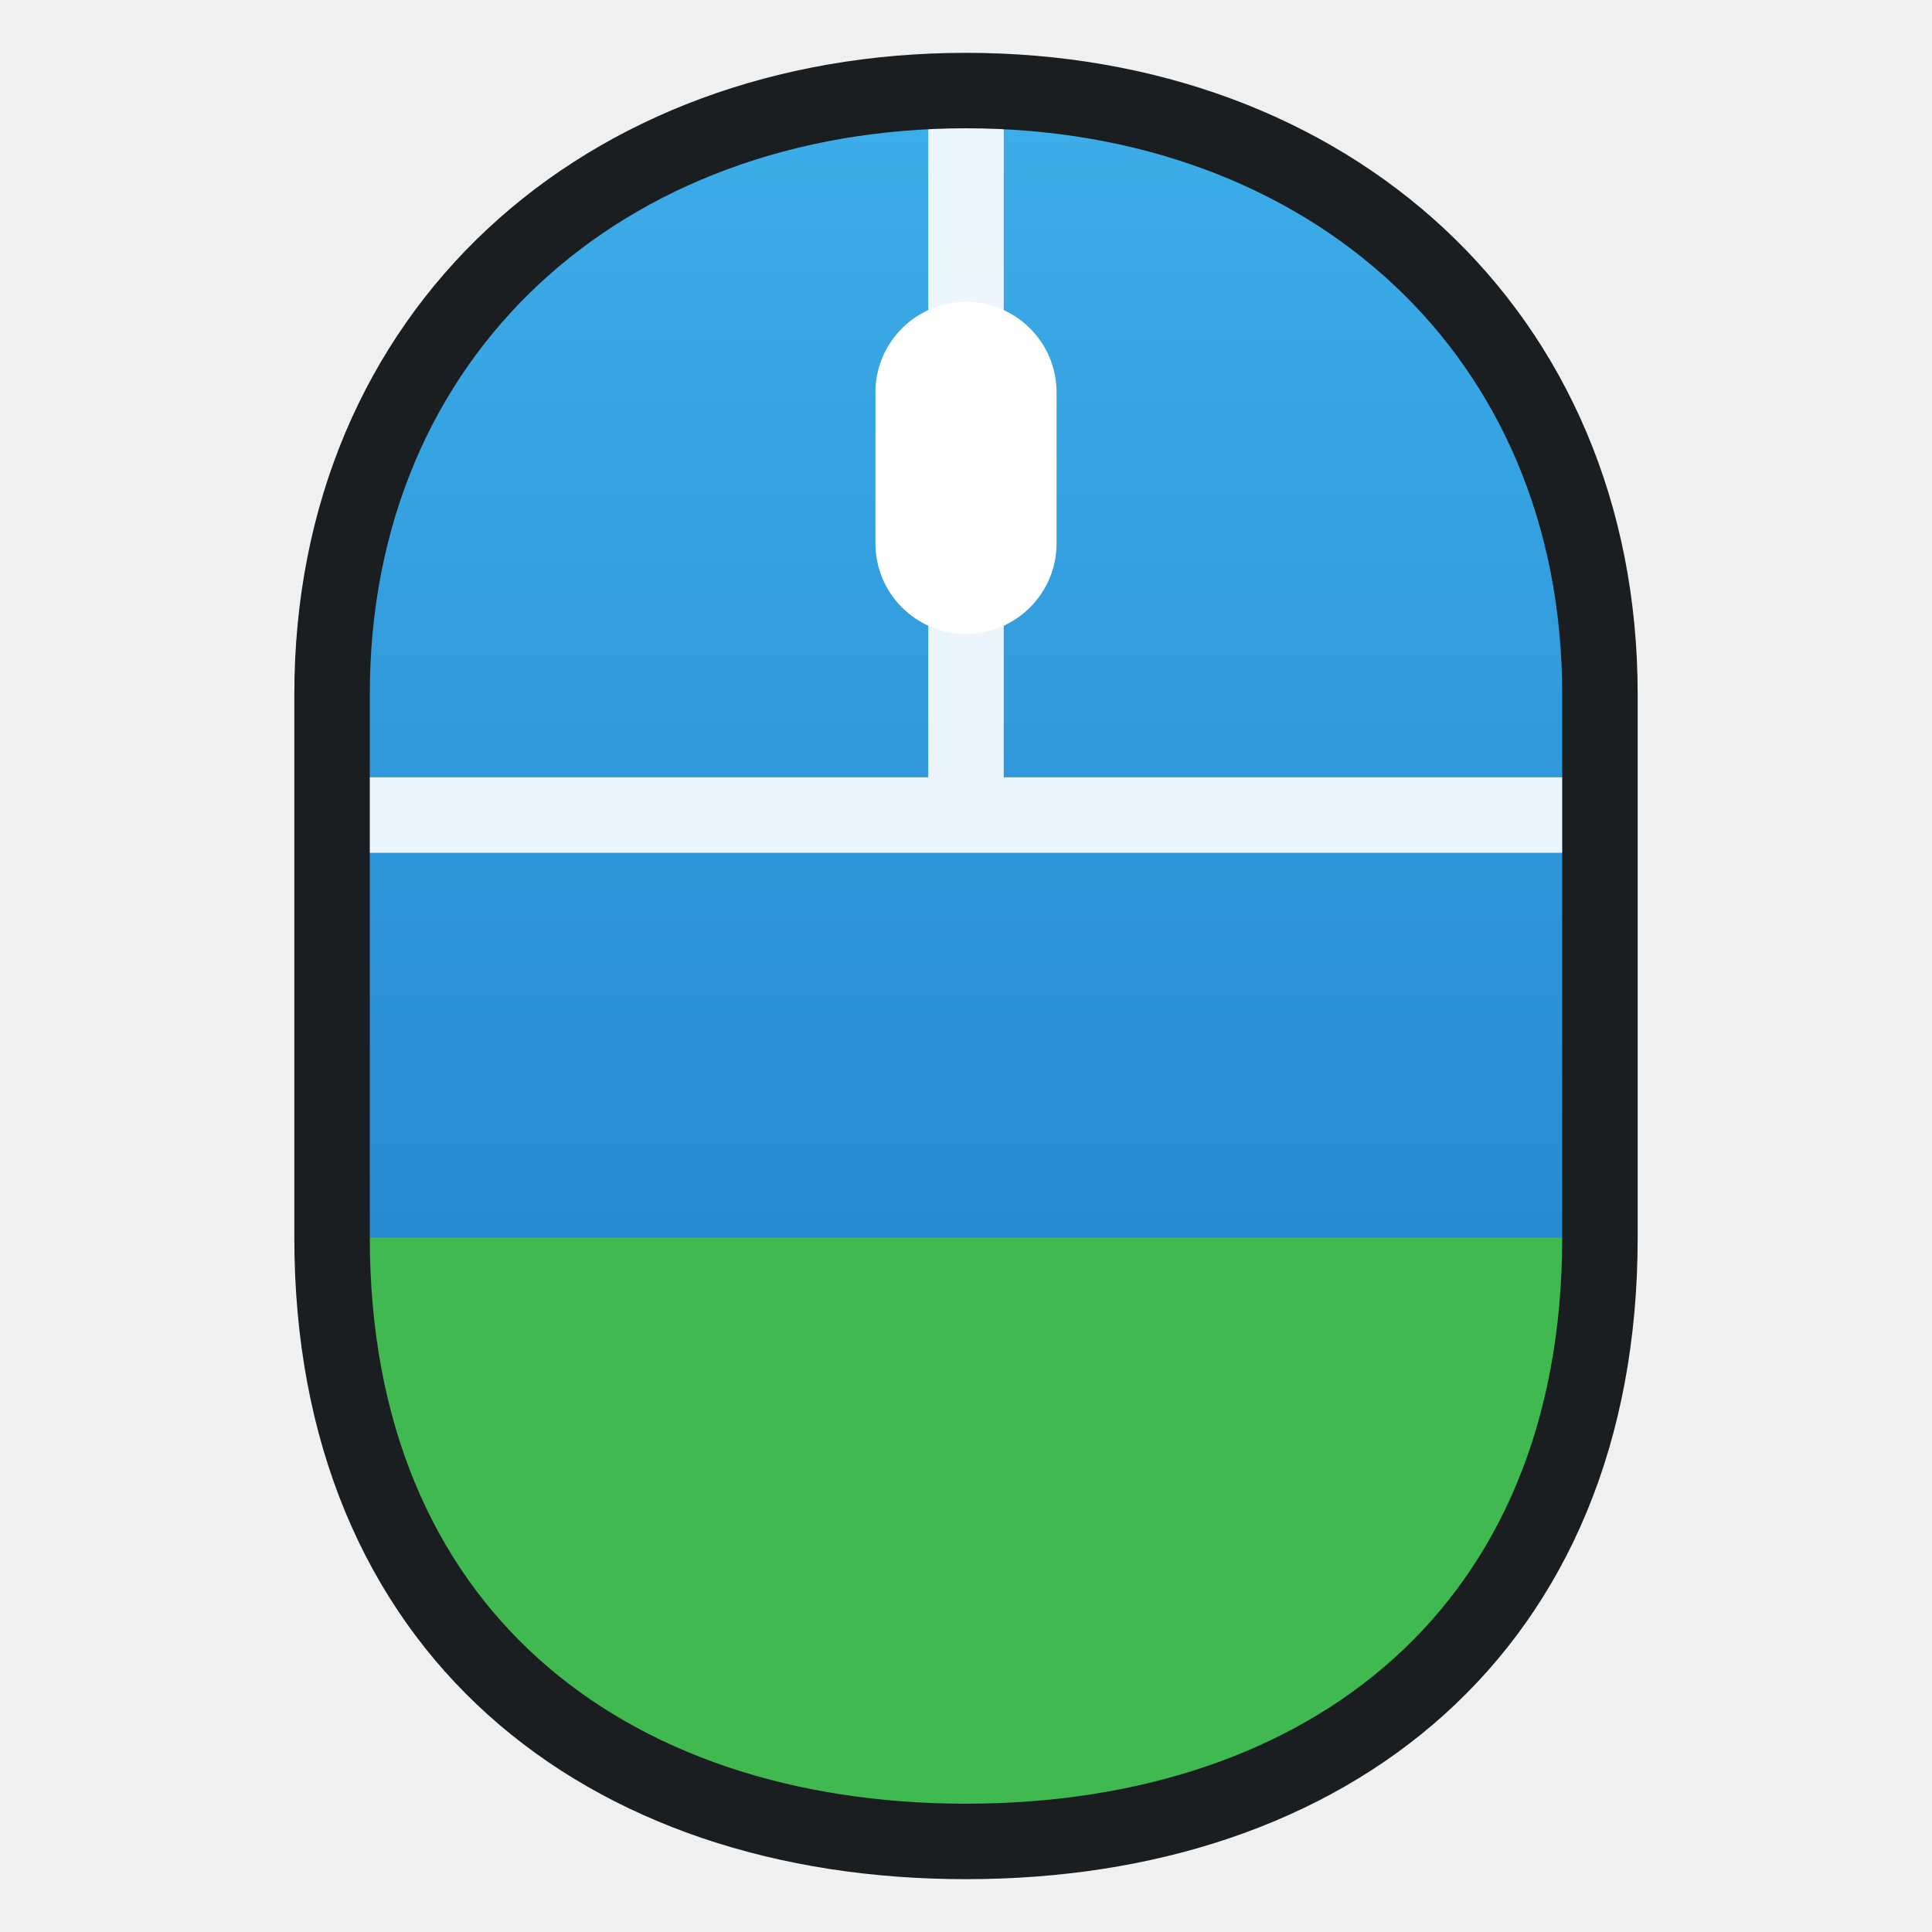
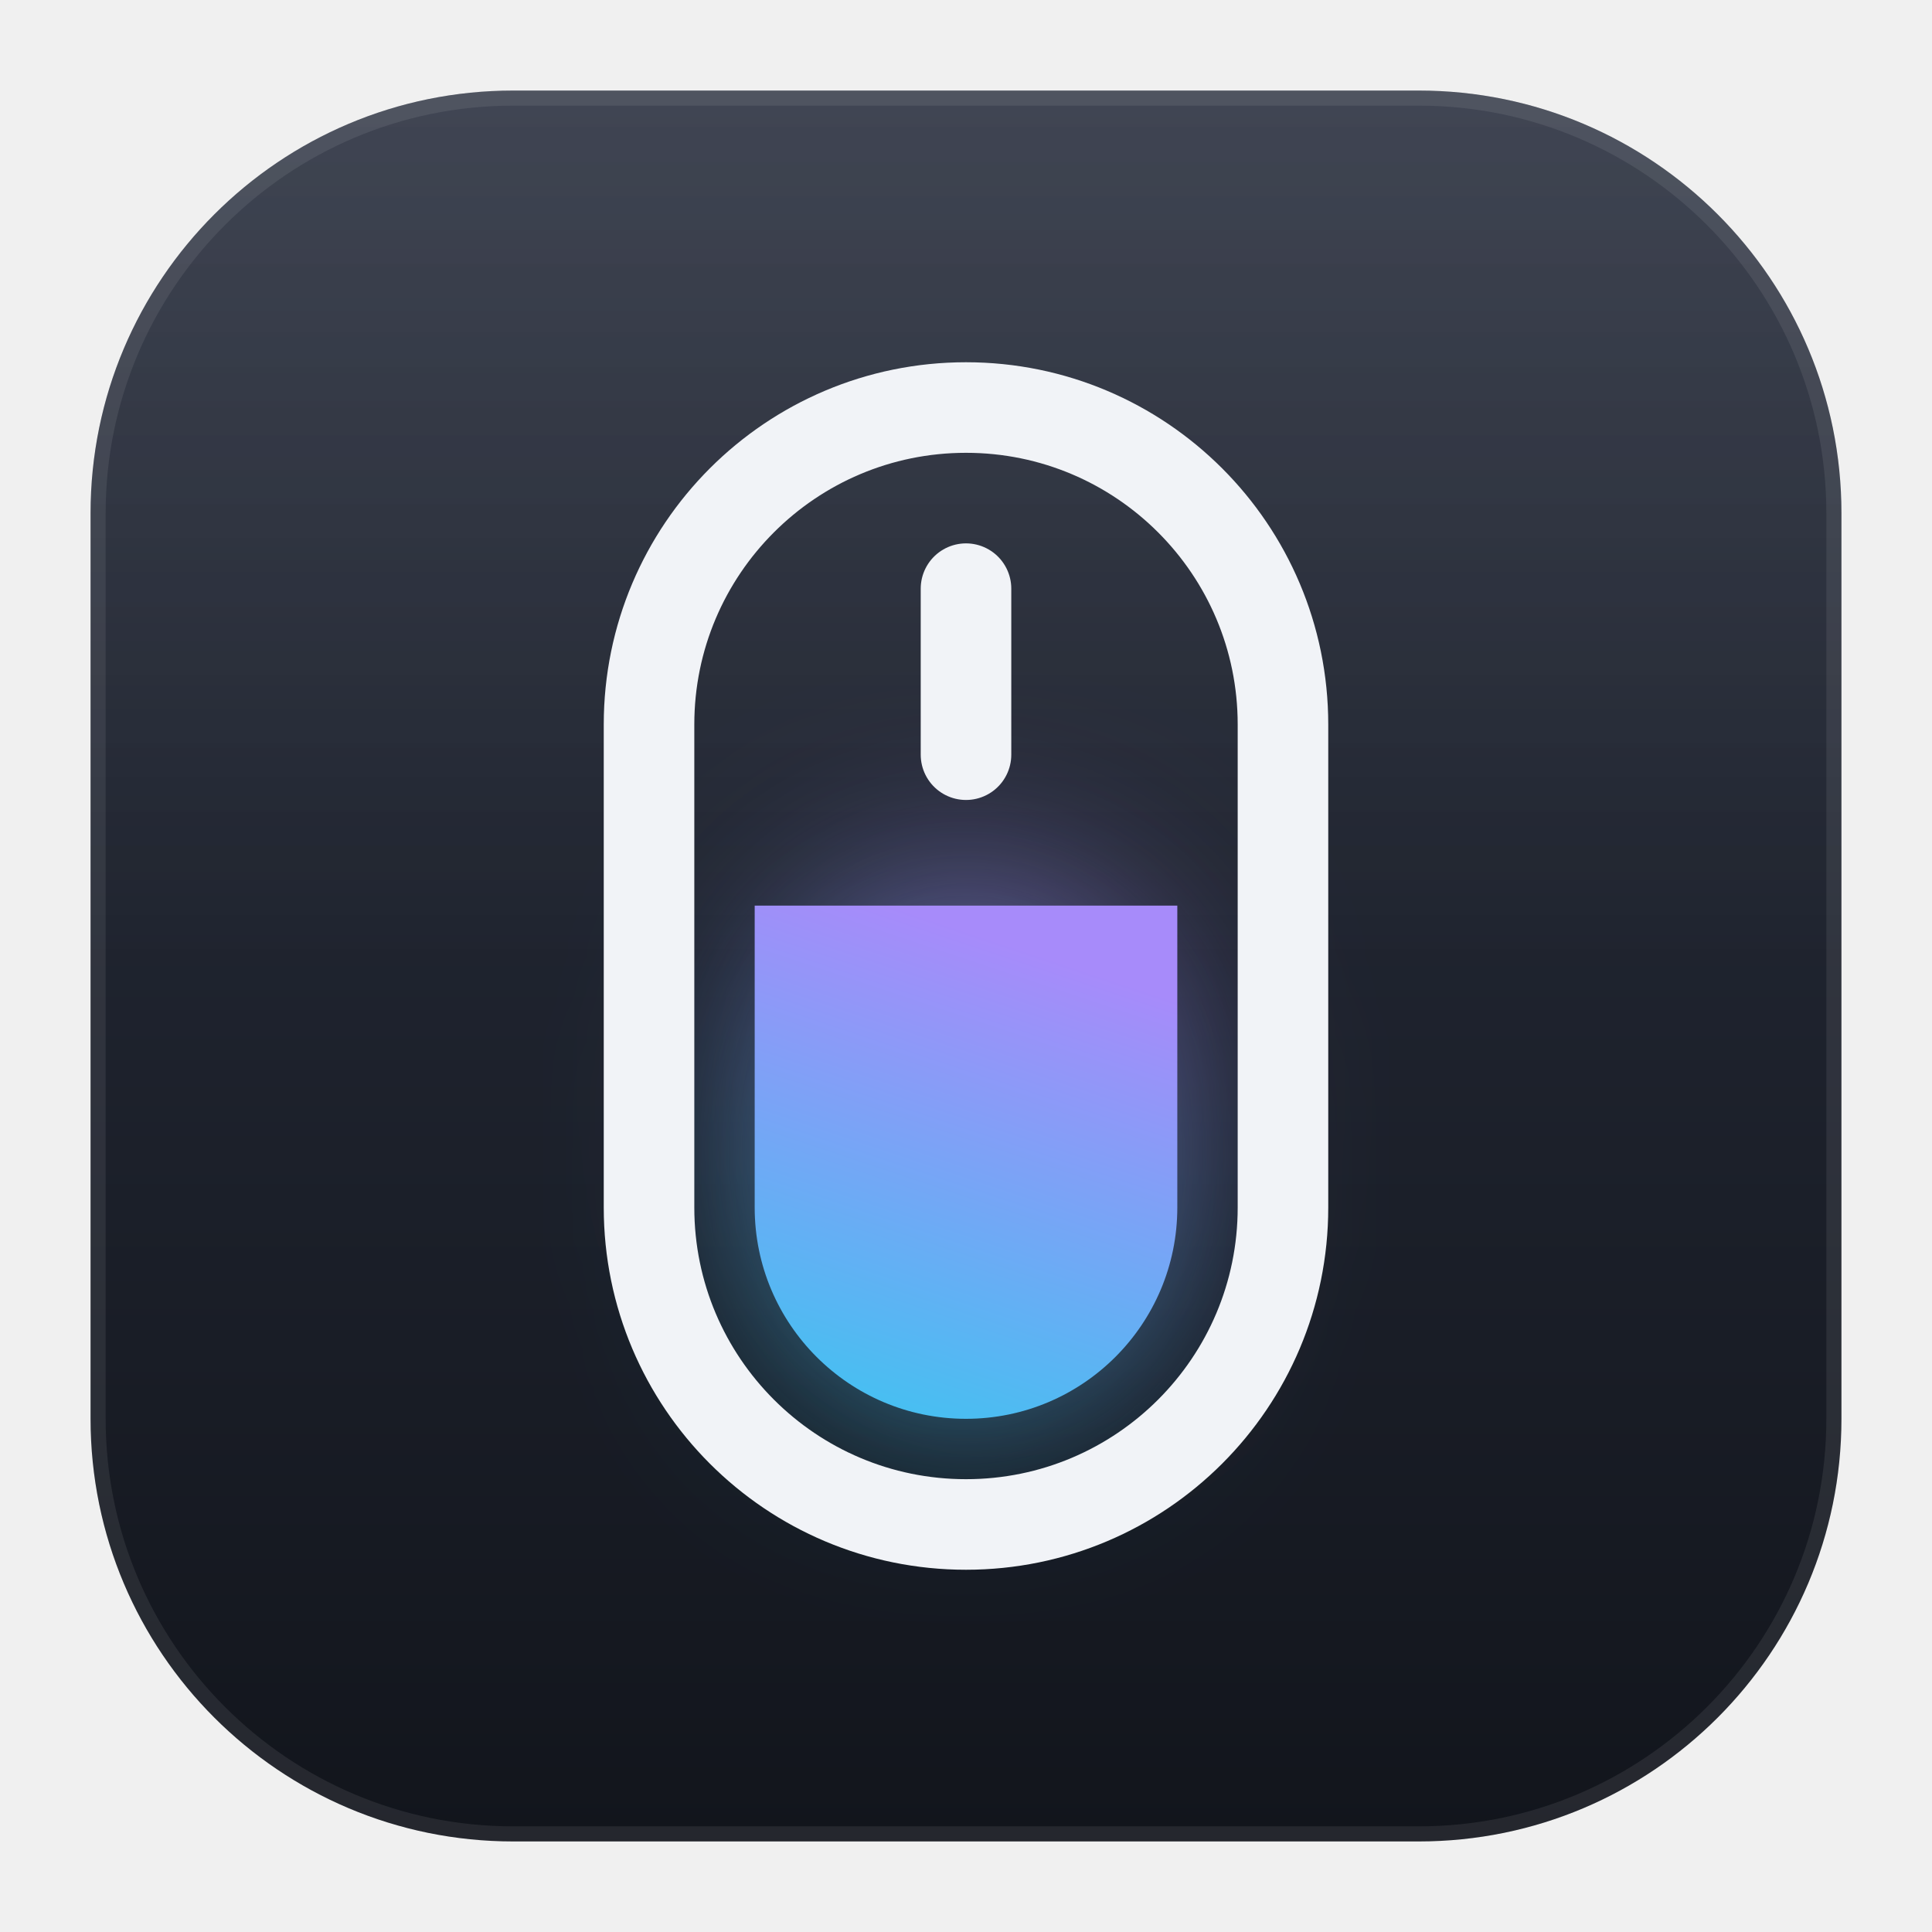
- <svg xmlns="http://www.w3.org/2000/svg" viewBox="0 0 64 64">
+ <svg xmlns="http://www.w3.org/2000/svg" viewBox="0 0 128 128">
  <defs>
-     <linearGradient id="g" x1="0" y1="0" x2="0" y2="1">
-       <stop offset="0" stop-color="#3daee9" />
-       <stop offset="1" stop-color="#1d78c4" />
+     <linearGradient id="tile" x1="0" y1="0" x2="0" y2="1">
+       <stop offset="0" stop-color="#2b3140" />
+       <stop offset="1" stop-color="#12151c" />
    </linearGradient>
-     <clipPath id="body">
-       <path d="M32 3 C20 3 11 11 11 23 V41 C11 54 20 61 32 61 C44 61 53 54 53 41 V23 C53 11 44 3 32 3 Z" />
+     <linearGradient id="glow" x1="0" y1="1" x2="0.4" y2="0">
+       <stop offset="0" stop-color="#22d3ee" />
+       <stop offset="1" stop-color="#a78bfa" />
+     </linearGradient>
+     <linearGradient id="sheen" x1="0" y1="0" x2="0" y2="1">
+       <stop offset="0" stop-color="#ffffff" stop-opacity="0.10" />
+       <stop offset="0.5" stop-color="#ffffff" stop-opacity="0" />
+     </linearGradient>
+     <clipPath id="inner">
+       <rect x="50" y="34" width="28" height="60" rx="14" />
    </clipPath>
+     <filter id="blur" x="-50%" y="-50%" width="200%" height="200%">
+       <feGaussianBlur stdDeviation="6" />
+     </filter>
  </defs>
-   <path d="M32 3 C20 3 11 11 11 23 V41 C11 54 20 61 32 61 C44 61 53 54 53 41 V23 C53 11 44 3 32 3 Z" fill="url(#g)" />
-   <rect x="0" y="41" width="64" height="24" fill="#3fb950" clip-path="url(#body)" />
-   <path d="M11 27 H53 M32 3 V27" fill="none" stroke="#ffffff" stroke-width="2.5" stroke-linecap="round" opacity="0.9" />
-   <rect x="29" y="10" width="6" height="11" rx="3" fill="#ffffff" />
-   <path d="M32 3 C20 3 11 11 11 23 V41 C11 54 20 61 32 61 C44 61 53 54 53 41 V23 C53 11 44 3 32 3 Z" fill="none" stroke="#1b1e20" stroke-width="2.5" stroke-linejoin="round" />
+   <rect x="6" y="6" width="116" height="116" rx="28" fill="url(#tile)" />
+   <rect x="6" y="6" width="116" height="116" rx="28" fill="url(#sheen)" />
+   <rect x="6.5" y="6.5" width="115" height="115" rx="27.5" fill="none" stroke="#ffffff" stroke-opacity="0.08" />
+   <rect x="50" y="58" width="28" height="36" rx="14" fill="url(#glow)" opacity="0.55" filter="url(#blur)" />
+   <rect x="43" y="27" width="42" height="74" rx="21" fill="none" stroke="#f1f3f7" stroke-width="6" />
+   <path d="M64 39 V50" stroke="#f1f3f7" stroke-width="6" stroke-linecap="round" />
+   <g clip-path="url(#inner)">
+     <rect x="40" y="60" width="48" height="40" fill="url(#glow)" />
+   </g>
</svg>
